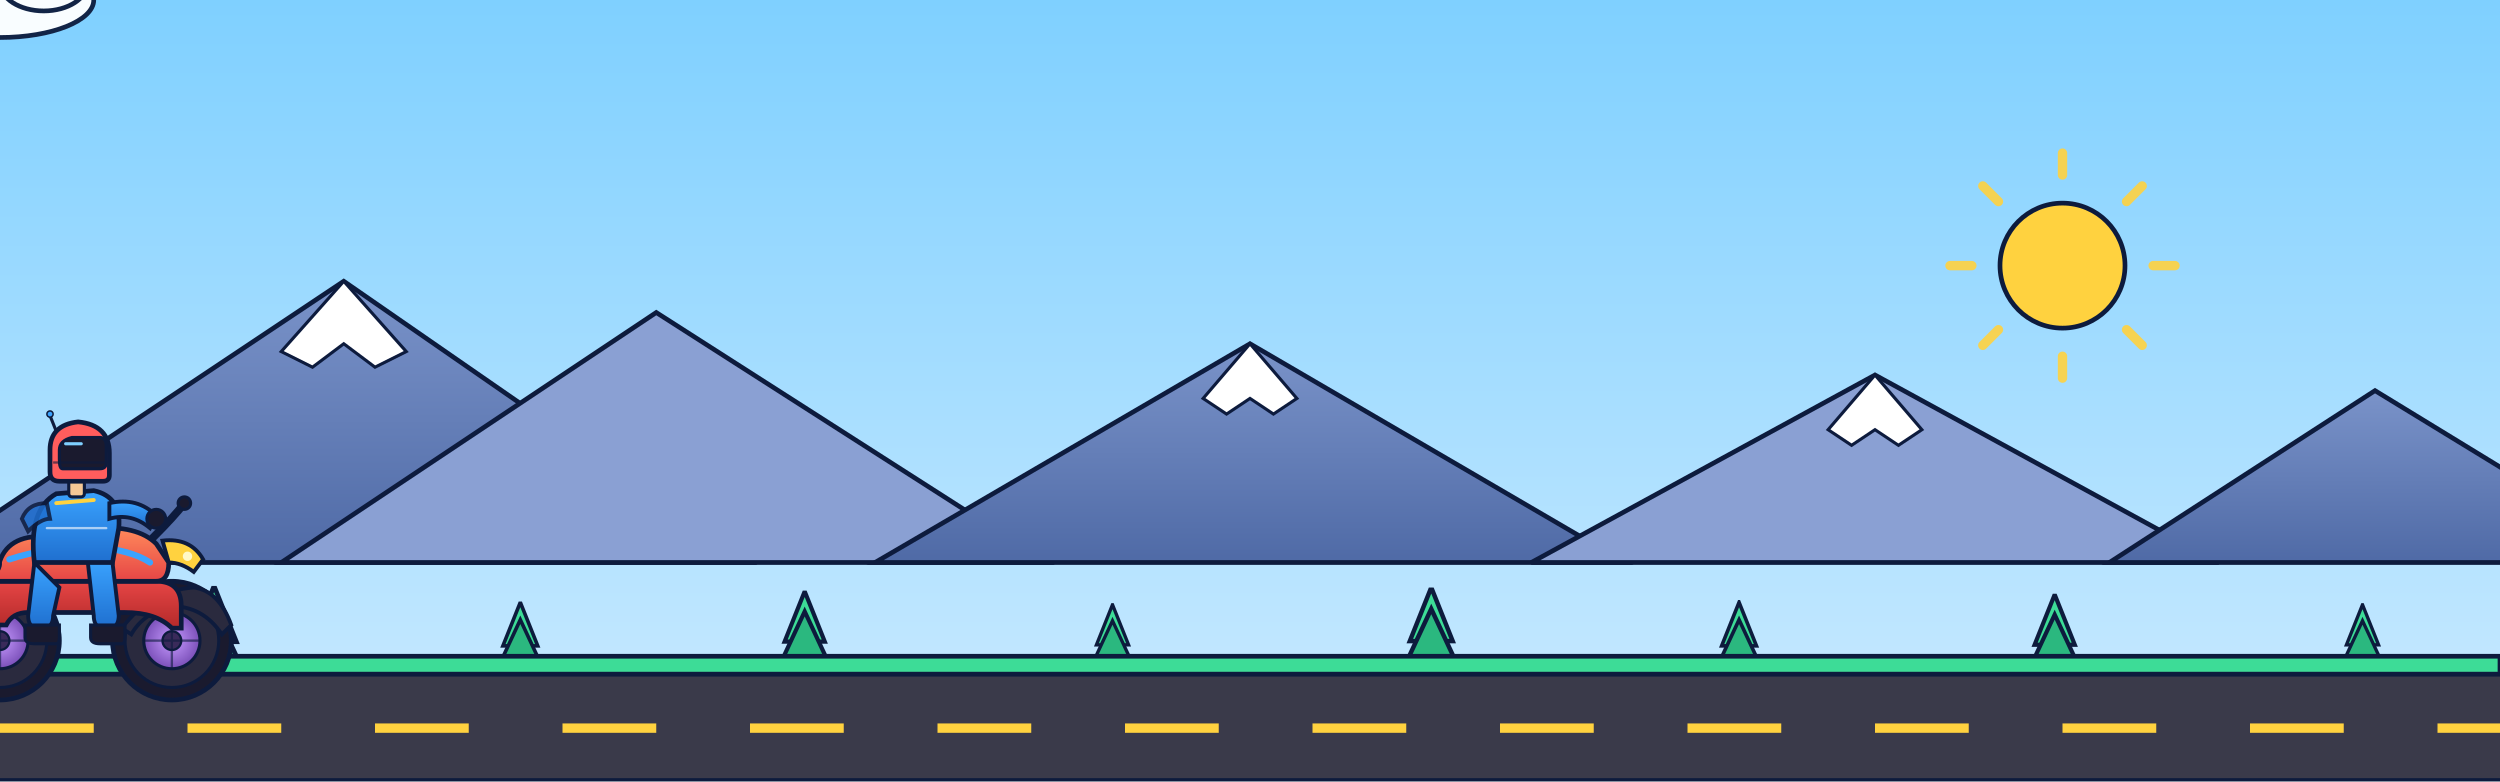
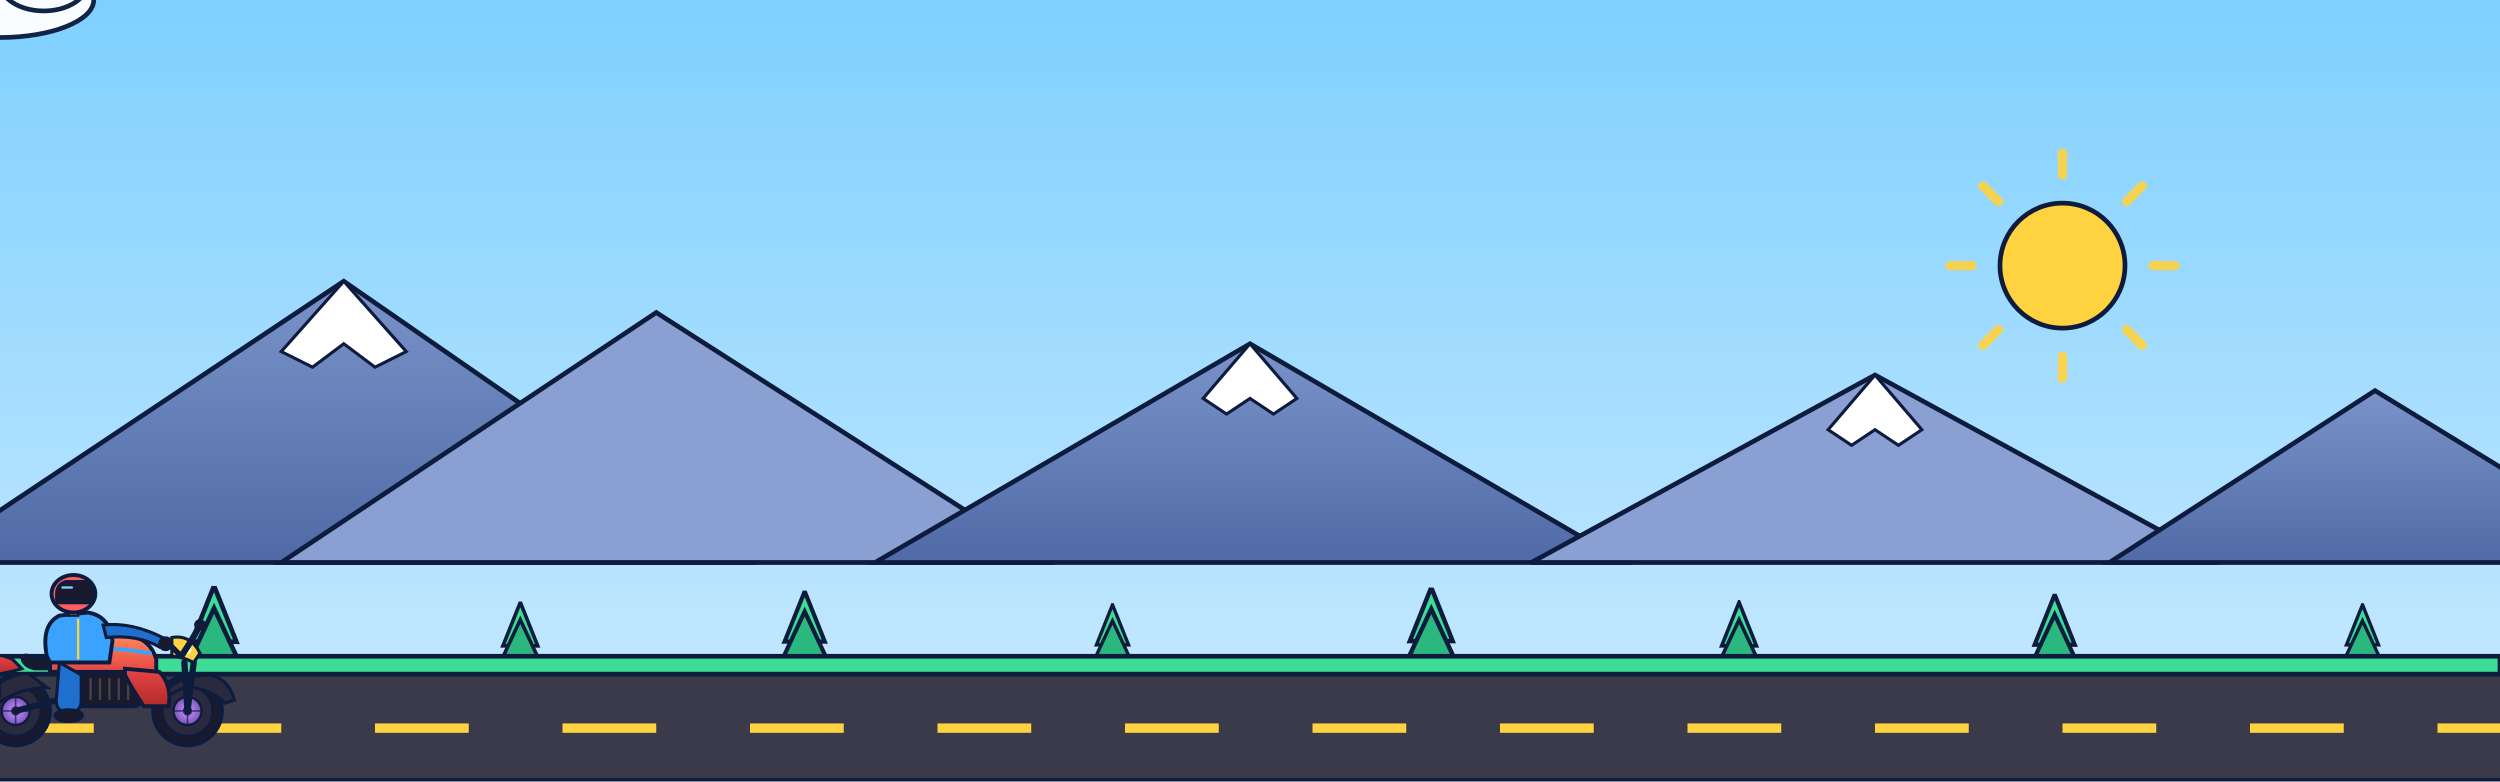
<svg xmlns="http://www.w3.org/2000/svg" viewBox="0 0 1600 500" preserveAspectRatio="xMidYMid slice" role="img" aria-label="Motocyklista jadacy na motorze">
  <defs>
    <linearGradient id="sky" x1="0" y1="0" x2="0" y2="1">
      <stop offset="0" stop-color="#7fd0ff" />
      <stop offset="1" stop-color="#cdebff" />
    </linearGradient>
    <linearGradient id="mtn" x1="0" y1="0" x2="0" y2="1">
      <stop offset="0" stop-color="#7a93c9" />
      <stop offset="1" stop-color="#4f6aa6" />
    </linearGradient>
    <linearGradient id="bikeBody" x1="0" y1="0" x2="0" y2="1">
      <stop offset="0" stop-color="#ff8a5b" />
      <stop offset="1" stop-color="#e64545" />
    </linearGradient>
    <linearGradient id="bikeBodyDark" x1="0" y1="0" x2="0" y2="1">
      <stop offset="0" stop-color="#e64545" />
      <stop offset="1" stop-color="#b32a2a" />
    </linearGradient>
    <radialGradient id="hub" cx=".5" cy=".5" r=".5">
      <stop offset="0" stop-color="#c79bff" />
      <stop offset="1" stop-color="#7a4fb8" />
    </radialGradient>
-     <linearGradient id="suit" x1="0" y1="0" x2="0" y2="1">
-       <stop offset="0" stop-color="#3aa3ff" />
-       <stop offset="1" stop-color="#1f6fcf" />
-     </linearGradient>
  </defs>
  <rect width="1600" height="500" fill="url(#sky)" />
  <g transform="translate(1320,170)">
    <circle r="40" fill="#ffd23f" stroke="#0d1b3d" stroke-width="3" />
    <g stroke="#ffd23f" stroke-width="6" stroke-linecap="round" opacity="0.9">
      <line x1="-58" y1="0" x2="-72" y2="0" />
      <line x1="58" y1="0" x2="72" y2="0" />
      <line x1="0" y1="-58" x2="0" y2="-72" />
      <line x1="0" y1="58" x2="0" y2="72" />
      <line x1="-41" y1="-41" x2="-51" y2="-51" />
      <line x1="41" y1="-41" x2="51" y2="-51" />
      <line x1="-41" y1="41" x2="-51" y2="51" />
      <line x1="41" y1="41" x2="51" y2="51" />
      <animateTransform attributeName="transform" type="rotate" from="0" to="360" dur="60s" repeatCount="indefinite" />
    </g>
  </g>
  <g fill="#ffffff" stroke="#0d1b3d" stroke-width="3" opacity="0.95">
    <g>
      <ellipse cx="0" cy="0" rx="55" ry="22" />
      <ellipse cx="-30" cy="-8" rx="30" ry="18" />
      <ellipse cx="25" cy="-10" rx="26" ry="16" />
      <animateTransform attributeName="transform" type="translate" from="200 90" to="1800 90" dur="110s" repeatCount="indefinite" />
    </g>
    <g>
      <ellipse cx="0" cy="0" rx="45" ry="18" />
      <ellipse cx="-22" cy="-7" rx="22" ry="14" />
      <ellipse cx="20" cy="-8" rx="20" ry="13" />
      <animateTransform attributeName="transform" type="translate" from="600 140" to="2000 140" dur="130s" repeatCount="indefinite" />
    </g>
    <g>
      <ellipse cx="0" cy="0" rx="60" ry="24" />
      <ellipse cx="-34" cy="-9" rx="32" ry="20" />
      <ellipse cx="28" cy="-11" rx="28" ry="18" />
      <animateTransform attributeName="transform" type="translate" from="-100 70" to="1700 70" dur="150s" repeatCount="indefinite" />
    </g>
  </g>
  <g>
    <polygon points="-50,360 220,180 480,360" fill="url(#mtn)" stroke="#0d1b3d" stroke-width="3" />
    <polygon points="180,360 420,200 670,360" fill="#8aa0d3" stroke="#0d1b3d" stroke-width="3" />
    <polygon points="560,360 800,220 1040,360" fill="url(#mtn)" stroke="#0d1b3d" stroke-width="3" />
    <polygon points="980,360 1200,240 1420,360" fill="#8aa0d3" stroke="#0d1b3d" stroke-width="3" />
    <polygon points="1350,360 1520,250 1700,360" fill="url(#mtn)" stroke="#0d1b3d" stroke-width="3" />
    <polygon points="180,225 220,180 260,225 240,235 220,220 200,235" fill="#ffffff" stroke="#0d1b3d" stroke-width="2" />
    <polygon points="770,255 800,220 830,255 815,265 800,255 785,265" fill="#ffffff" stroke="#0d1b3d" stroke-width="2" />
    <polygon points="1170,275 1200,240 1230,275 1215,285 1200,275 1185,285" fill="#ffffff" stroke="#0d1b3d" stroke-width="2" />
  </g>
  <g>
    <symbol id="tree" viewBox="-14 -42 28 42">
      <polygon points="0,-42 -12,-12 12,-12" fill="#3ddc97" stroke="#0d1b3d" stroke-width="2.5" />
      <polygon points="0,-30 -14,0 14,0" fill="#2bb87f" stroke="#0d1b3d" stroke-width="2.5" />
    </symbol>
    <g>
      <use href="#tree" x="-30" y="380" width="28" height="42" />
      <use href="#tree" x="120" y="375" width="34" height="50" />
      <use href="#tree" x="320" y="385" width="26" height="40" />
      <use href="#tree" x="500" y="378" width="30" height="46" />
      <use href="#tree" x="700" y="386" width="24" height="38" />
      <use href="#tree" x="900" y="376" width="32" height="48" />
      <use href="#tree" x="1100" y="384" width="26" height="42" />
      <use href="#tree" x="1300" y="380" width="30" height="46" />
      <use href="#tree" x="1500" y="386" width="24" height="38" />
      <use href="#tree" x="1680" y="382" width="28" height="44" />
      <animateTransform attributeName="transform" type="translate" from="0 0" to="-200 0" dur="10s" repeatCount="indefinite" />
    </g>
  </g>
  <rect x="0" y="420" width="1600" height="50" fill="#3ddc97" stroke="#0d1b3d" stroke-width="3" />
  <rect x="0" y="430" width="1600" height="70" fill="#3a3a4a" />
  <rect x="0" y="430" width="1600" height="3" fill="#0d1b3d" />
  <rect x="0" y="498" width="1600" height="3" fill="#0d1b3d" />
  <g fill="#ffd23f">
    <g>
      <rect x="0" y="463" width="60" height="6" />
      <rect x="120" y="463" width="60" height="6" />
      <rect x="240" y="463" width="60" height="6" />
      <rect x="360" y="463" width="60" height="6" />
      <rect x="480" y="463" width="60" height="6" />
      <rect x="600" y="463" width="60" height="6" />
      <rect x="720" y="463" width="60" height="6" />
      <rect x="840" y="463" width="60" height="6" />
      <rect x="960" y="463" width="60" height="6" />
      <rect x="1080" y="463" width="60" height="6" />
      <rect x="1200" y="463" width="60" height="6" />
      <rect x="1320" y="463" width="60" height="6" />
      <rect x="1440" y="463" width="60" height="6" />
      <rect x="1560" y="463" width="60" height="6" />
      <animateTransform attributeName="transform" type="translate" from="0 0" to="-120 0" dur="1s" repeatCount="indefinite" />
    </g>
  </g>
  <g>
-     <animateTransform attributeName="transform" type="translate" from="-220 0" to="1820 0" dur="14s" repeatCount="indefinite" />
+     <animateTransform attributeName="transform" type="translate" from="-180 0" to="1780 0" dur="14s" repeatCount="indefinite" />
    <g>
-       <animateTransform attributeName="transform" type="translate" values="0 0; 0 -2; 0 0; 0 -1; 0 0" dur="0.5s" repeatCount="indefinite" additive="sum" />
-       <g transform="translate(0, 410)">
-         <circle r="38" fill="#1a1a2e" stroke="#0d1b3d" stroke-width="3" />
-         <circle r="30" fill="#2a2a3e" stroke="#0d1b3d" stroke-width="2" />
-         <circle r="18" fill="url(#hub)" stroke="#0d1b3d" stroke-width="2" />
-         <circle r="6" fill="#3a2a5a" stroke="#0d1b3d" stroke-width="1.5" />
-         <g stroke="#0d1b3d" stroke-width="1.5" opacity="0.6">
-           <line x1="-18" y1="0" x2="18" y2="0" />
-           <line x1="0" y1="-18" x2="0" y2="18" />
+       <animateTransform attributeName="transform" type="translate" values="0 0; 0 -1.5; 0 0; 0 -0.8; 0 0" dur="0.5s" repeatCount="indefinite" additive="sum" />
+       <g transform="translate(10,455)">
+         <circle r="22" fill="#1a1a2e" stroke="#0d1b3d" stroke-width="2.5" />
+         <circle r="16" fill="#2a2a3e" stroke="#0d1b3d" stroke-width="1.5" />
+         <circle r="9" fill="url(#hub)" stroke="#0d1b3d" stroke-width="1.5" />
+         <circle r="3" fill="#3a2a5a" />
+         <g stroke="#0d1b3d" stroke-width="1" opacity="0.7">
+           <line x1="-9" y1="0" x2="9" y2="0" />
+           <line x1="0" y1="-9" x2="0" y2="9" />
        </g>
-         <animateTransform attributeName="transform" type="rotate" from="0" to="360" dur="0.4s" repeatCount="indefinite" additive="sum" />
+         <animateTransform attributeName="transform" type="rotate" from="0" to="360" dur="0.5s" repeatCount="indefinite" additive="sum" />
      </g>
-       <g transform="translate(110, 410)">
-         <circle r="38" fill="#1a1a2e" stroke="#0d1b3d" stroke-width="3" />
-         <circle r="30" fill="#2a2a3e" stroke="#0d1b3d" stroke-width="2" />
-         <circle r="18" fill="url(#hub)" stroke="#0d1b3d" stroke-width="2" />
-         <circle r="6" fill="#3a2a5a" stroke="#0d1b3d" stroke-width="1.5" />
-         <g stroke="#0d1b3d" stroke-width="1.5" opacity="0.6">
-           <line x1="-18" y1="0" x2="18" y2="0" />
-           <line x1="0" y1="-18" x2="0" y2="18" />
+       <g transform="translate(120,455)">
+         <circle r="22" fill="#1a1a2e" stroke="#0d1b3d" stroke-width="2.5" />
+         <circle r="16" fill="#2a2a3e" stroke="#0d1b3d" stroke-width="1.5" />
+         <circle r="9" fill="url(#hub)" stroke="#0d1b3d" stroke-width="1.5" />
+         <circle r="3" fill="#3a2a5a" />
+         <g stroke="#0d1b3d" stroke-width="1" opacity="0.7">
+           <line x1="-9" y1="0" x2="9" y2="0" />
+           <line x1="0" y1="-9" x2="0" y2="9" />
        </g>
-         <animateTransform attributeName="transform" type="rotate" from="0" to="360" dur="0.4s" repeatCount="indefinite" additive="sum" />
+         <animateTransform attributeName="transform" type="rotate" from="0" to="360" dur="0.5s" repeatCount="indefinite" additive="sum" />
      </g>
-       <path d="M -34,400 Q -22,378 -2,376 L 8,388 Q -10,388 -28,406 Z" fill="#2a2a3e" stroke="#0d1b3d" stroke-width="2.5" />
-       <path d="M 78,402 Q 96,378 124,376 Q 140,378 148,400 L 142,406 Q 130,388 110,388 Q 92,392 84,406 Z" fill="#2a2a3e" stroke="#0d1b3d" stroke-width="2.5" />
-       <path d="M -8,400 L -8,378 Q -8,372 -2,372 L 100,372 Q 116,372 116,388 L 116,402 L 110,402 Q 100,392 80,392 L 18,392 Q 8,392 4,400 Z" fill="url(#bikeBodyDark)" stroke="#0d1b3d" stroke-width="3" />
-       <path d="M -2,372 Q -2,348 18,344 L 60,338 Q 88,336 100,348 L 108,360 Q 108,372 100,372 L 6,372 Q -2,372 -2,372 Z" fill="url(#bikeBody)" stroke="#0d1b3d" stroke-width="3" />
-       <path d="M 6,358 Q 30,350 60,350 Q 84,352 96,360" stroke="#3aa3ff" stroke-width="4" fill="none" stroke-linecap="round" />
-       <path d="M -8,360 Q -14,354 -22,358 Q -22,364 -14,366 L -2,366 Q 2,360 -2,358 Z" fill="#1a1a2e" stroke="#0d1b3d" stroke-width="2.5" />
-       <path d="M 104,346 Q 122,344 130,358 L 124,366 Q 116,360 108,360 Z" fill="#ffd23f" stroke="#0d1b3d" stroke-width="2.5" />
-       <circle cx="120" cy="356" r="3" fill="#fff8c8" />
-       <path d="M 98,344 Q 112,330 118,322" stroke="#0d1b3d" stroke-width="5" fill="none" stroke-linecap="round" />
-       <circle cx="118" cy="322" r="4" fill="#1a1a2e" stroke="#0d1b3d" stroke-width="2" />
-       <path d="M -10,396 L -38,398 Q -44,398 -44,402 Q -44,406 -38,406 L -10,404 Z" fill="#c0c0c8" stroke="#0d1b3d" stroke-width="2" />
-       <path d="M 22,360 L 18,394 Q 18,400 22,402 L 30,402 Q 34,400 34,394 L 38,376 Z" fill="url(#suit)" stroke="#0d1b3d" stroke-width="2.5" />
-       <path d="M 16,400 L 16,408 Q 16,412 22,412 L 36,412 Q 38,412 38,408 L 38,400 Z" fill="#1a1a2e" stroke="#0d1b3d" stroke-width="2" />
-       <path d="M 56,358 L 60,394 Q 60,400 64,402 L 72,402 Q 76,400 76,394 L 72,360 Z" fill="url(#suit)" stroke="#0d1b3d" stroke-width="2.5" />
-       <path d="M 58,400 L 58,408 Q 58,412 64,412 L 78,412 Q 80,412 80,408 L 80,400 Z" fill="#1a1a2e" stroke="#0d1b3d" stroke-width="2" />
-       <path d="M 22,360 Q 18,326 36,316 L 60,314 Q 78,318 76,338 L 72,360 Z" fill="url(#suit)" stroke="#0d1b3d" stroke-width="3" />
-       <path d="M 36,322 L 60,320" stroke="#ffd23f" stroke-width="2.5" stroke-linecap="round" />
-       <path d="M 30,338 L 68,338" stroke="#ffffff" stroke-width="1.5" stroke-linecap="round" opacity="0.6" />
-       <path d="M 70,322 Q 88,318 100,330 L 96,338 Q 84,328 70,332 Z" fill="url(#suit)" stroke="#0d1b3d" stroke-width="2.5" />
-       <circle cx="100" cy="332" r="6" fill="#1a1a2e" stroke="#0d1b3d" stroke-width="2" />
-       <path d="M 30,322 Q 18,322 14,332 L 18,340 Q 26,332 32,332 Z" fill="#1f6fcf" stroke="#0d1b3d" stroke-width="2.5" opacity="0.85" />
-       <rect x="44" y="304" width="10" height="14" rx="2" fill="#f5c896" stroke="#0d1b3d" stroke-width="2" />
-       <path d="M 32,288 Q 32,272 50,270 Q 70,272 70,290 L 70,304 Q 70,308 66,308 L 38,308 Q 32,308 32,302 Z" fill="#ff5d5d" stroke="#0d1b3d" stroke-width="3" />
-       <path d="M 38,288 Q 38,282 46,280 L 64,280 Q 68,280 68,286 L 68,296 Q 68,300 64,300 L 40,300 Q 38,300 38,294 Z" fill="#1a1a2e" stroke="#0d1b3d" stroke-width="2" />
-       <path d="M 42,284 L 52,284" stroke="#7fd0ff" stroke-width="2" stroke-linecap="round" />
-       <path d="M 34,296 L 70,296" stroke="#0d1b3d" stroke-width="1.5" opacity="0.6" />
-       <line x1="36" y1="276" x2="32" y2="266" stroke="#0d1b3d" stroke-width="2" stroke-linecap="round" />
-       <circle cx="32" cy="265" r="2" fill="#3aa3ff" stroke="#0d1b3d" stroke-width="1" />
+       <path d="M -10,448 Q 0,432 18,431 L 30,440 Q 12,440 -4,452 Z" fill="#2a2a3e" stroke="#0d1b3d" stroke-width="2" />
+       <path d="M 100,448 Q 112,432 134,432 Q 146,434 150,448 L 144,450 Q 134,440 120,440 Q 108,442 104,452 Z" fill="#2a2a3e" stroke="#0d1b3d" stroke-width="2" />
+       <line x1="120" y1="455" x2="118" y2="424" stroke="#0d1b3d" stroke-width="4" stroke-linecap="round" />
+       <line x1="120" y1="455" x2="124" y2="424" stroke="#0d1b3d" stroke-width="4" stroke-linecap="round" />
+       <line x1="10" y1="455" x2="60" y2="442" stroke="#0d1b3d" stroke-width="4" stroke-linecap="round" />
+       <rect x="40" y="430" width="50" height="22" rx="4" fill="#1a1a2e" stroke="#0d1b3d" stroke-width="2.5" />
+       <g stroke="#444" stroke-width="1.5">
+         <line x1="46" y1="434" x2="46" y2="448" />
+         <line x1="52" y1="434" x2="52" y2="448" />
+         <line x1="58" y1="434" x2="58" y2="448" />
+         <line x1="64" y1="434" x2="64" y2="448" />
+         <line x1="70" y1="434" x2="70" y2="448" />
+         <line x1="76" y1="434" x2="76" y2="448" />
+         <line x1="82" y1="434" x2="82" y2="448" />
+       </g>
+       <path d="M 32,424 Q 36,408 56,406 L 80,406 Q 96,408 100,422 L 100,430 L 32,430 Z" fill="url(#bikeBody)" stroke="#0d1b3d" stroke-width="2.5" />
+       <path d="M 38,418 Q 60,412 96,418" stroke="#3aa3ff" stroke-width="2.5" fill="none" stroke-linecap="round" />
+       <path d="M 80,428 L 102,430 Q 110,438 108,452 L 92,452 Q 84,440 80,432 Z" fill="url(#bikeBodyDark)" stroke="#0d1b3d" stroke-width="2.5" />
+       <path d="M 22,422 Q 18,418 14,420 Q 14,426 22,428 L 32,428 L 32,422 Z" fill="#1a1a2e" stroke="#0d1b3d" stroke-width="2" />
+       <path d="M 8,422 Q 0,418 -8,420 L -8,432 Q 0,432 14,428 Z" fill="url(#bikeBodyDark)" stroke="#0d1b3d" stroke-width="2" />
+       <path d="M 110,408 Q 122,406 128,418 L 124,424 Q 116,420 110,420 Z" fill="#ffd23f" stroke="#0d1b3d" stroke-width="2" />
+       <circle cx="120" cy="416" r="2.5" fill="#fff8c8" />
+       <path d="M 116,420 Q 124,408 128,400" stroke="#0d1b3d" stroke-width="4" fill="none" stroke-linecap="round" />
+       <circle cx="128" cy="400" r="3" fill="#1a1a2e" stroke="#0d1b3d" stroke-width="1.5" />
+       <line x1="116" y1="420" x2="108" y2="412" stroke="#0d1b3d" stroke-width="3.5" stroke-linecap="round" />
+       <path d="M 0,438 L -22,440 Q -28,440 -28,444 Q -28,448 -22,448 L 0,446 Z" fill="#c0c0c8" stroke="#0d1b3d" stroke-width="1.5" />
+       <line x1="48" y1="452" x2="44" y2="460" stroke="#0d1b3d" stroke-width="2" stroke-linecap="round" />
+       <path d="M 38,424 L 36,448 Q 36,454 40,455 L 48,455 Q 52,454 52,448 L 52,432 Z" fill="#1f6fcf" stroke="#0d1b3d" stroke-width="2" />
+       <ellipse cx="44" cy="458" rx="9" ry="4" fill="#1a1a2e" stroke="#0d1b3d" stroke-width="1.5" />
+       <path d="M 30,420 Q 26,400 38,394 L 56,392 Q 70,394 72,410 L 70,424 L 32,424 Z" fill="#3aa3ff" stroke="#0d1b3d" stroke-width="2.5" />
+       <line x1="50" y1="396" x2="50" y2="422" stroke="#ffd23f" stroke-width="1.5" />
+       <path d="M 66,400 Q 84,398 104,408 L 102,414 Q 88,406 68,408 Z" fill="#1f6fcf" stroke="#0d1b3d" stroke-width="2" />
+       <circle cx="106" cy="412" r="4" fill="#1a1a2e" stroke="#0d1b3d" stroke-width="1.5" />
+       <rect x="44" y="386" width="6" height="8" fill="#f5c896" stroke="#0d1b3d" stroke-width="1.5" />
+       <ellipse cx="47" cy="380" rx="14" ry="12" fill="#ff5d5d" stroke="#0d1b3d" stroke-width="2.5" />
+       <path d="M 36,380 Q 36,374 42,372 L 56,372 Q 60,372 60,378 L 60,384 Q 60,386 56,386 L 38,386 Q 36,386 36,384 Z" fill="#1a1a2e" stroke="#0d1b3d" stroke-width="1.5" />
+       <line x1="40" y1="376" x2="46" y2="376" stroke="#7fd0ff" stroke-width="1.5" stroke-linecap="round" />
    </g>
  </g>
</svg>
